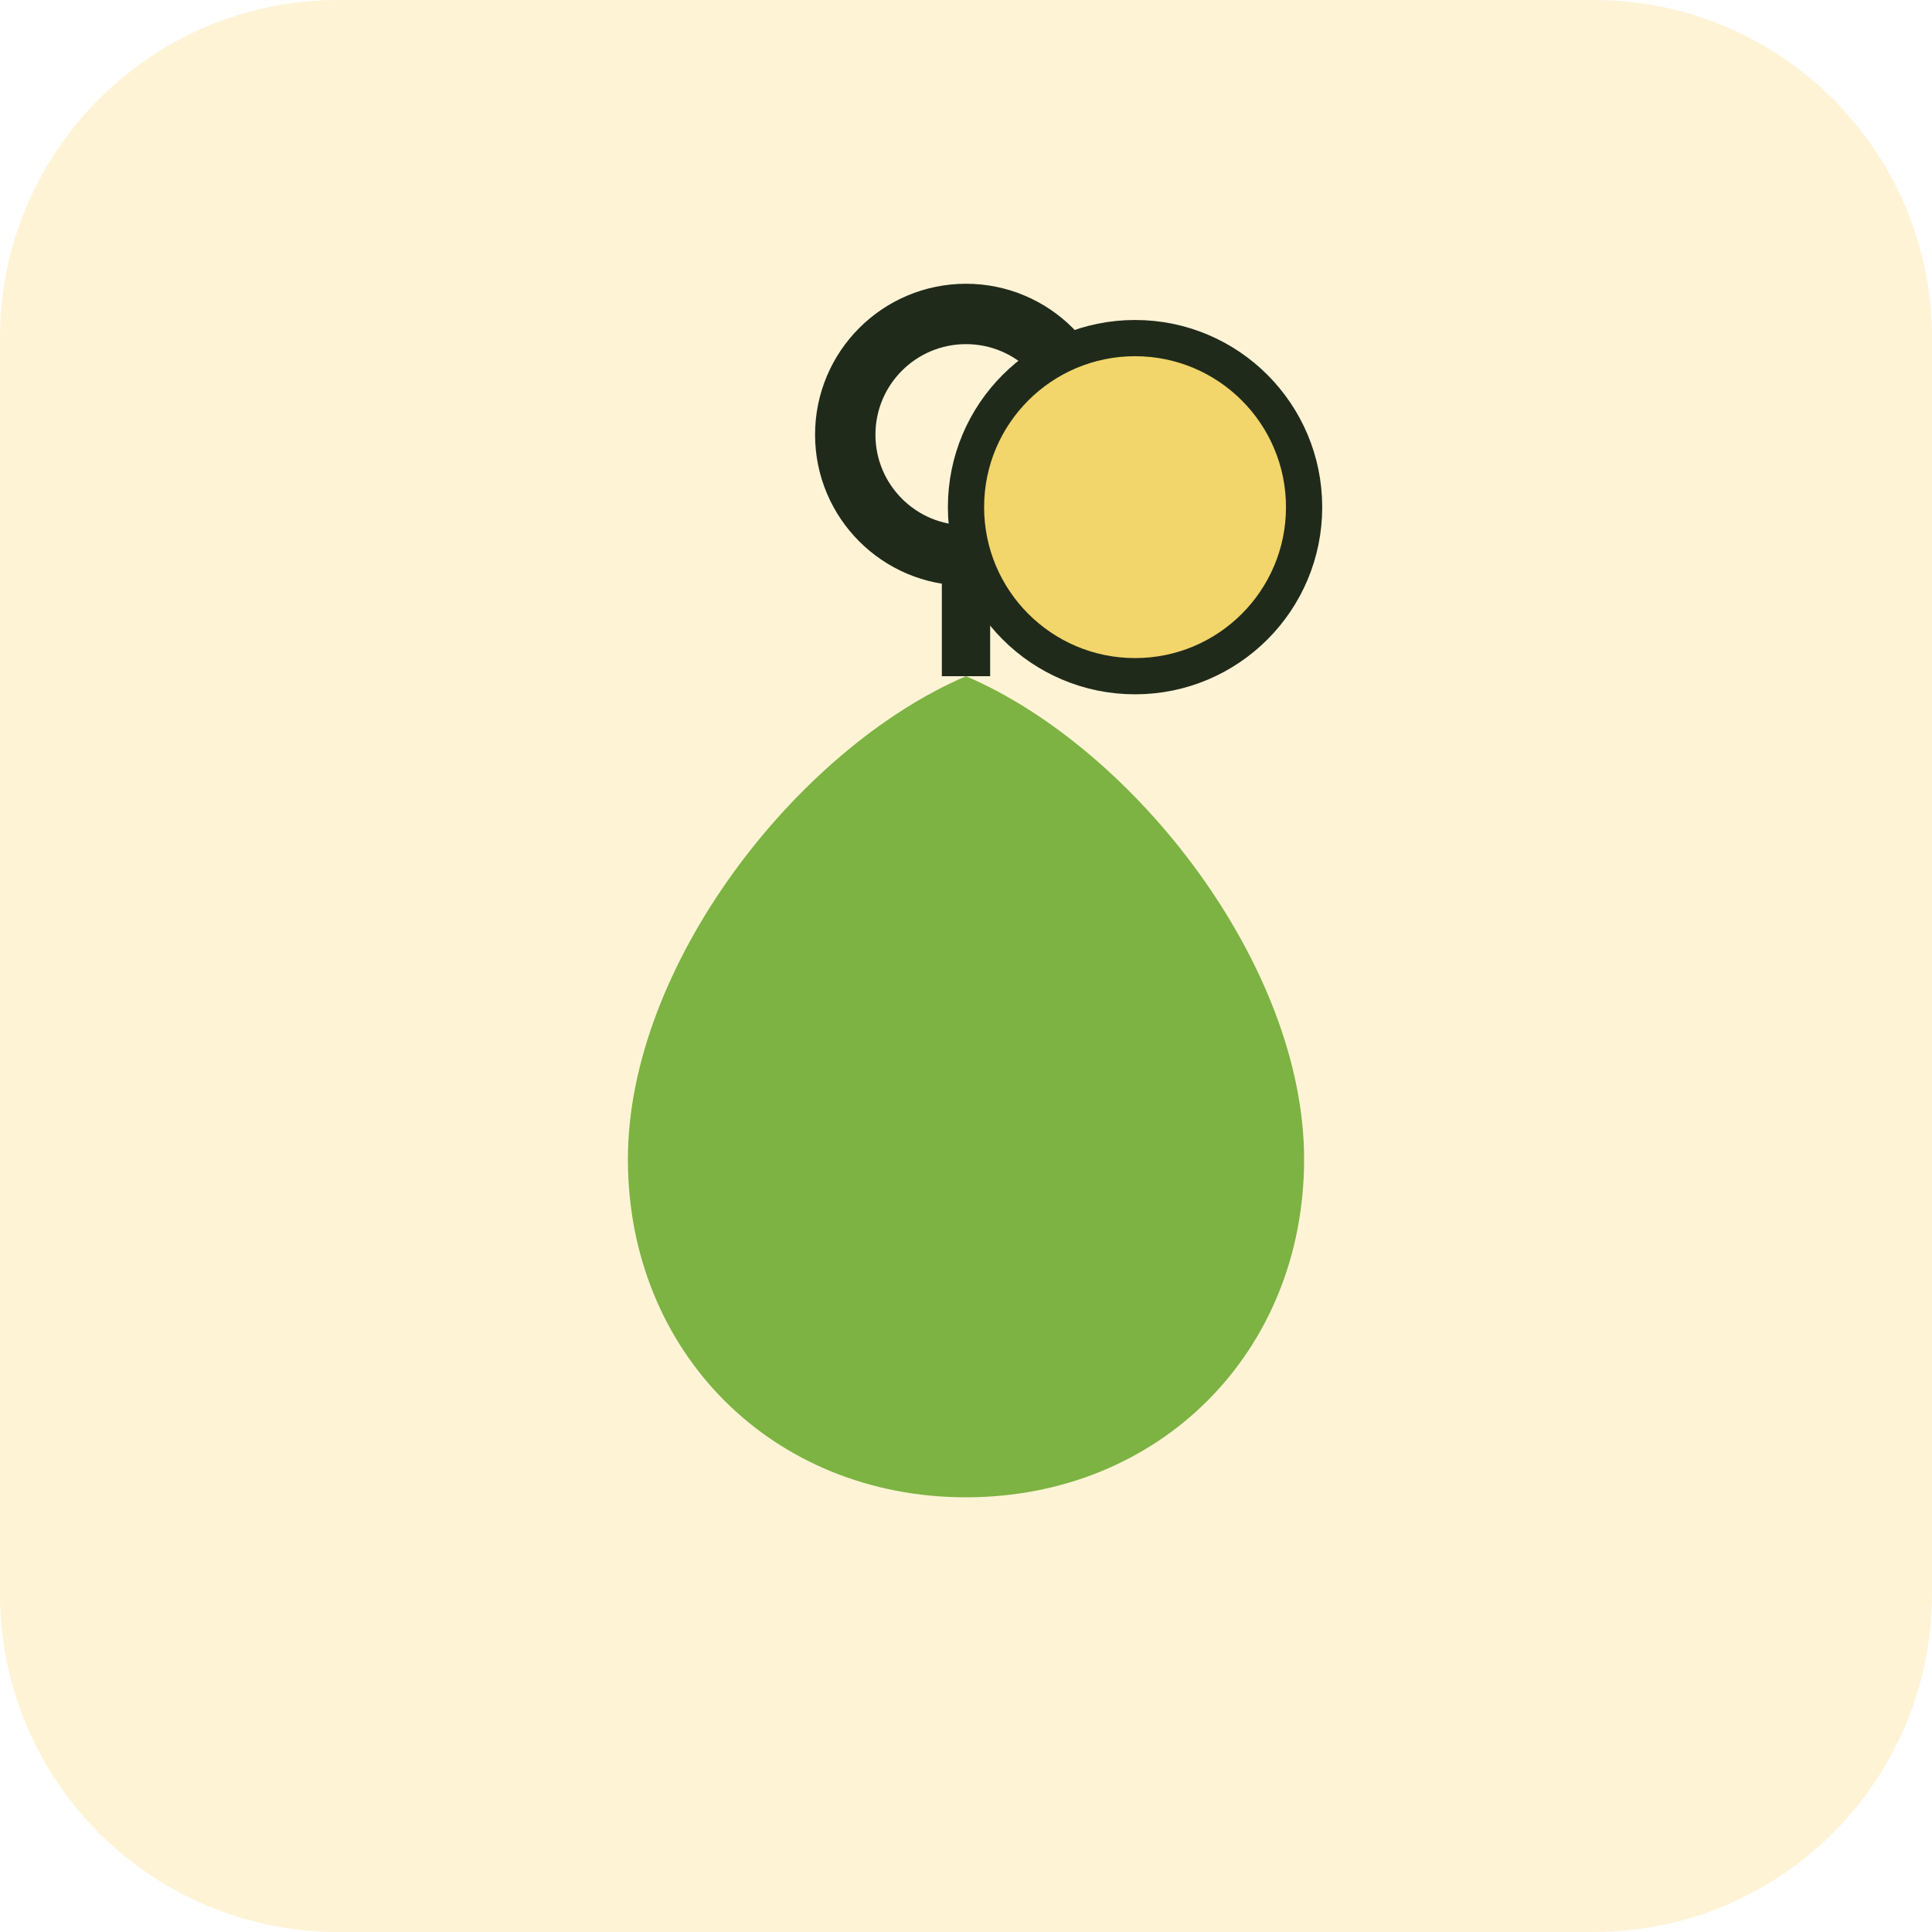
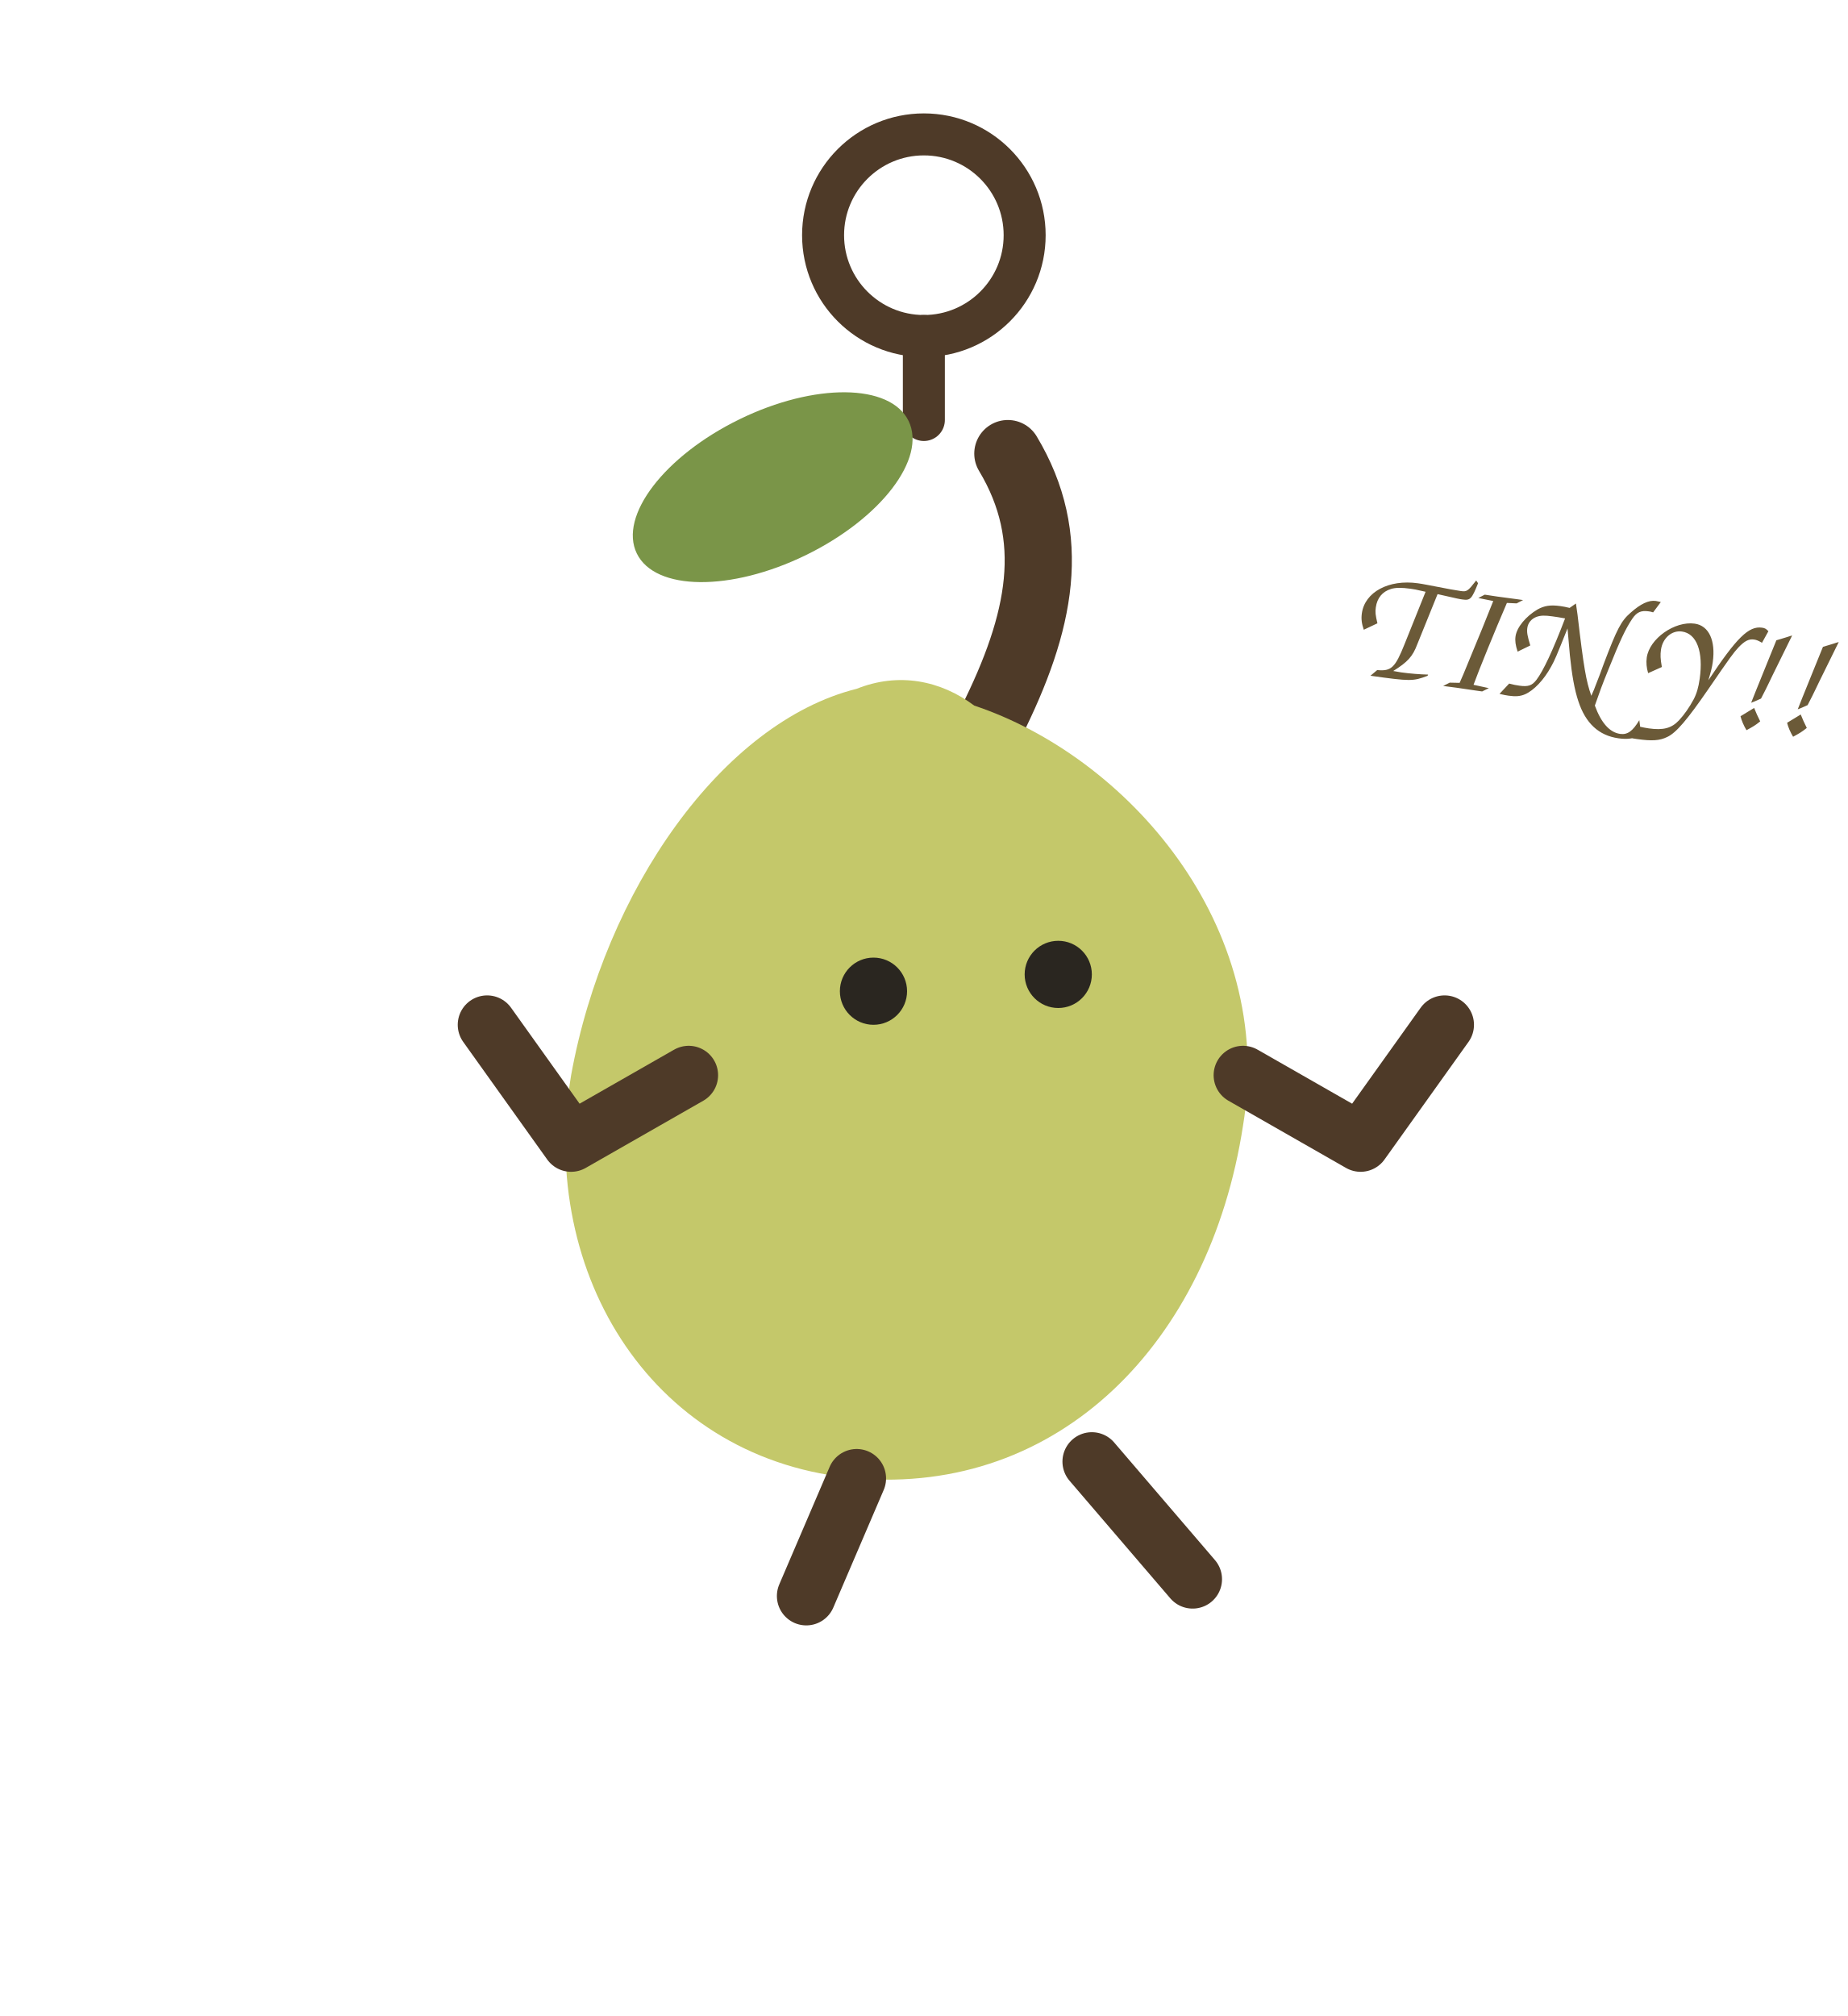
- <svg xmlns="http://www.w3.org/2000/svg" viewBox="0 0 160 160" role="img" aria-hidden="true">
-   <rect width="160" height="160" rx="28" fill="#fff3d6" />
-   <circle cx="80" cy="36" r="10" fill="none" stroke="#1f2a1a" stroke-width="5" />
-   <path d="M80 46v10" stroke="#1f2a1a" stroke-width="4" />
-   <path d="M80 56c14 6 28 24 28 40 0 16-12 28-28 28s-28-12-28-28c0-16 14-34 28-40z" fill="#7cb342" />
-   <circle cx="94" cy="42" r="14" fill="#f2d56b" stroke="#1f2a1a" stroke-width="3" />
+ <svg xmlns="http://www.w3.org/2000/svg" viewBox="0 0 220 240" fill="none">
+   <circle cx="110" cy="28" r="12" stroke="#4E3A28" stroke-width="5" />
+   <path d="M110 40v10" stroke="#4E3A28" stroke-width="5" stroke-linecap="round" />
+   <ellipse cx="92" cy="58" rx="18" ry="9" transform="rotate(-26 92 58)" fill="#7A9548" />
+   <path d="M118 86c6-12 8-22 2-32" fill="none" stroke="#4E3A28" stroke-width="8" stroke-linecap="round" />
+   <path d="M116 84c18 6 36 26 32 50-4 26-22 44-46 42-24-2-38-24-34-48 4-22 18-42 34-46 5-2 10-1 14 2z" fill="#C4C86A" />
+   <circle cx="104" cy="118" r="4" fill="#2A2620" />
+   <circle cx="126" cy="116" r="4" fill="#2A2620" />
+   <path d="M82 128 L68 136 L58 122" fill="none" stroke="#4E3A28" stroke-width="7" stroke-linecap="round" stroke-linejoin="round" />
+   <path d="M148 128 L162 136 L172 122" fill="none" stroke="#4E3A28" stroke-width="7" stroke-linecap="round" stroke-linejoin="round" />
+   <path d="M102 176 L96 190" fill="none" stroke="#4E3A28" stroke-width="7" stroke-linecap="round" />
+   <path d="M130 174 L142 188" fill="none" stroke="#4E3A28" stroke-width="7" stroke-linecap="round" />
+   <text x="160" y="80" transform="rotate(8 160 80)" font-family="Marker Felt, Comic Sans MS, cursive" font-size="20" fill="#6B5A38">TINY!!</text>
</svg>
